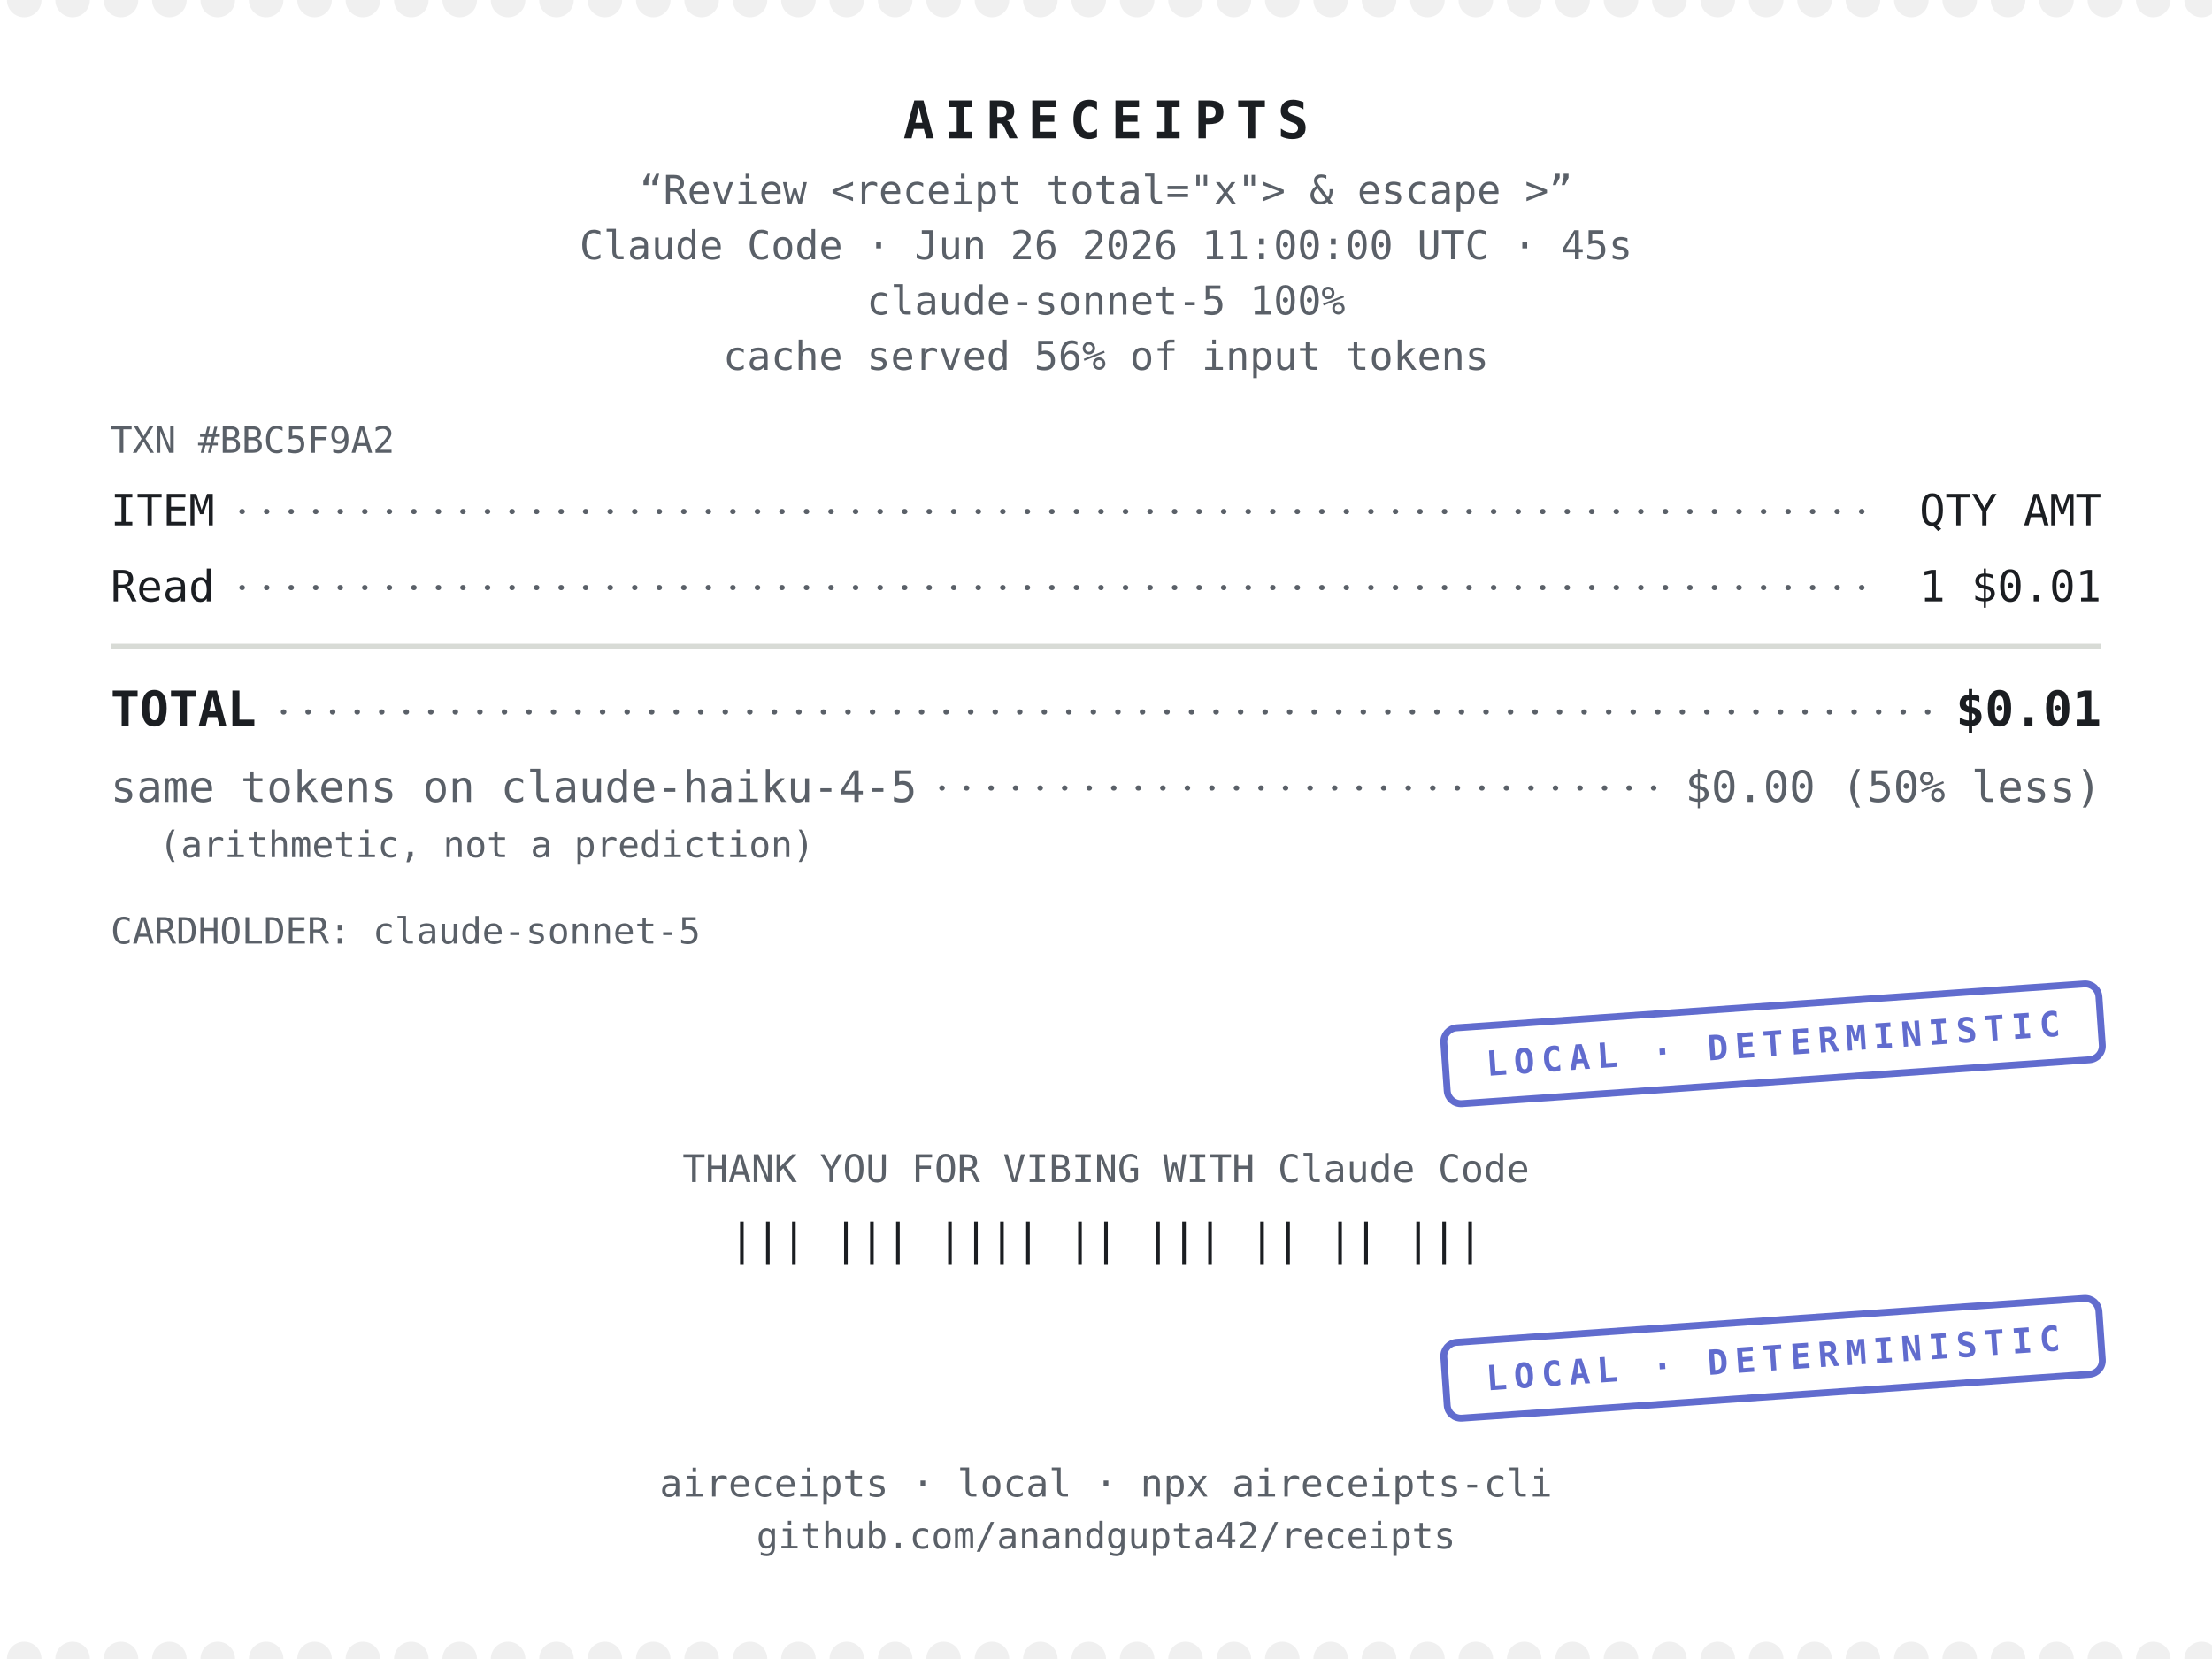
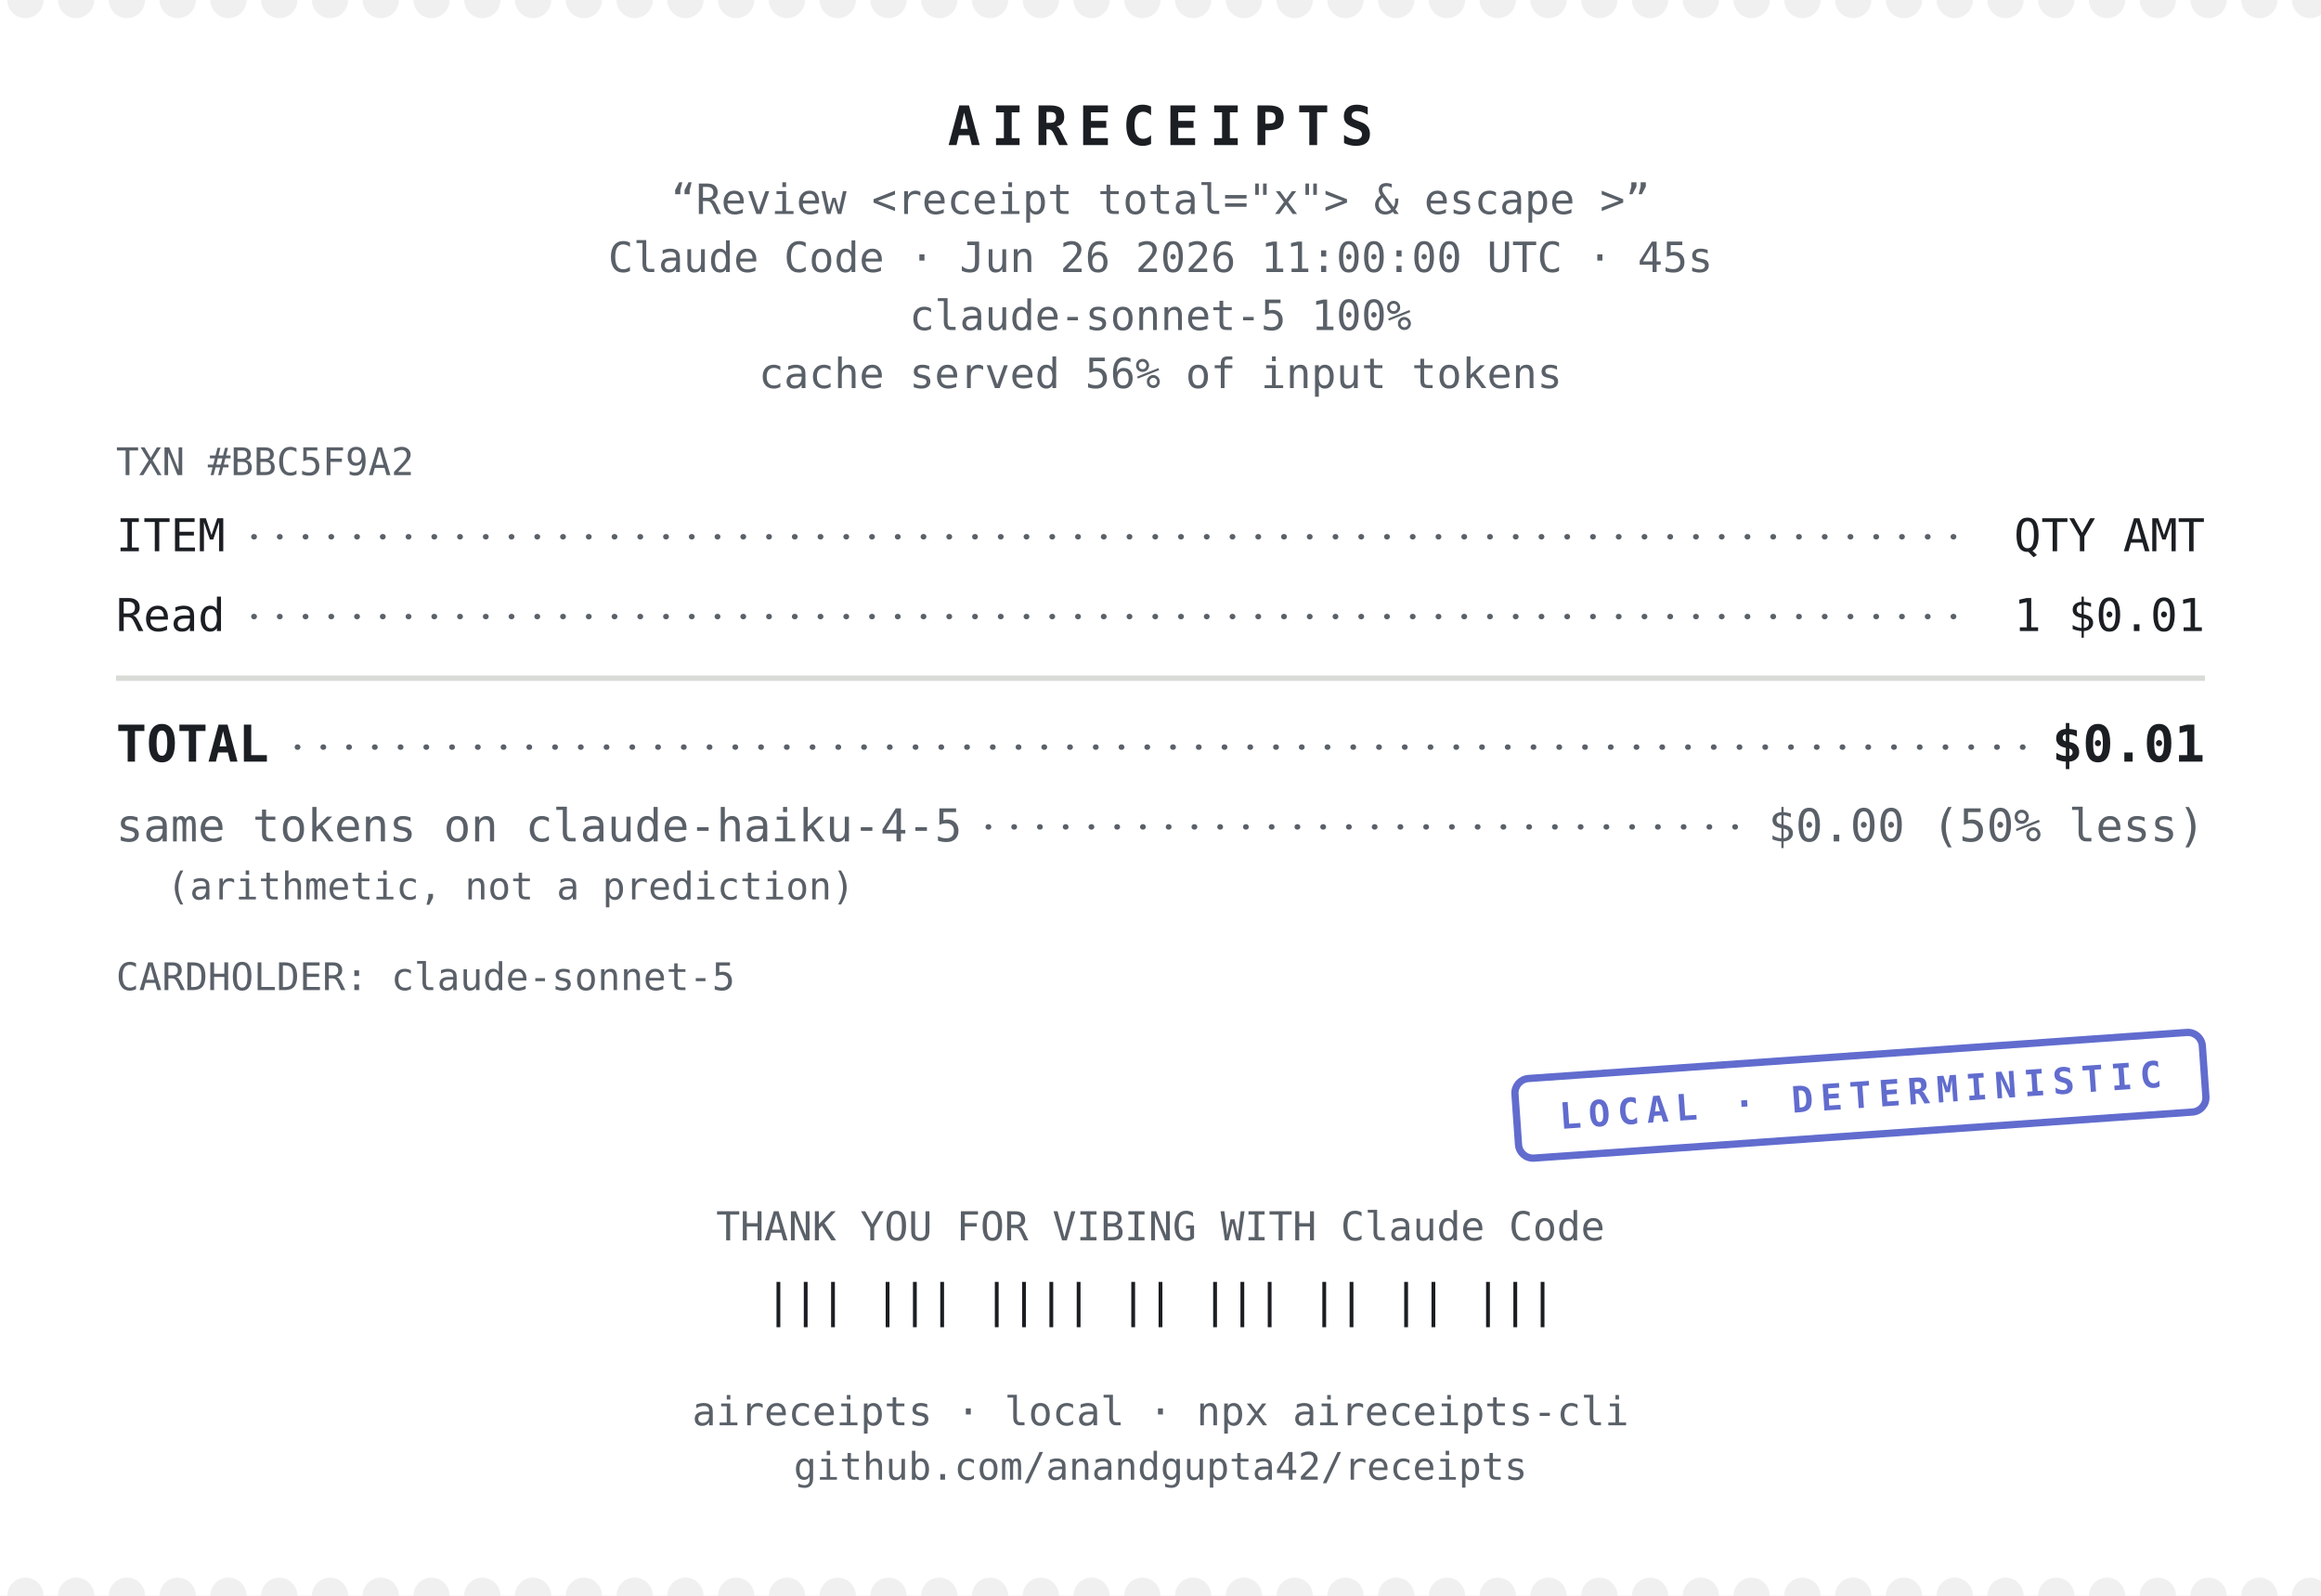
- <svg xmlns="http://www.w3.org/2000/svg" width="640" height="480" viewBox="0 0 640 480" font-family="&quot;SF Mono&quot;,&quot;Cascadia Code&quot;,&quot;JetBrains Mono&quot;,Menlo,Consolas,monospace" role="img" aria-label="aireceipts cost receipt">
+ <svg xmlns="http://www.w3.org/2000/svg" width="640" height="440" viewBox="0 0 640 440" font-family="&quot;SF Mono&quot;,&quot;Cascadia Code&quot;,&quot;JetBrains Mono&quot;,Menlo,Consolas,monospace" role="img" aria-label="aireceipts cost receipt">
  <g transform="translate(0 0)">
    <defs>
-       <mask id="perf-0" maskUnits="userSpaceOnUse" x="-5" y="-5" width="650" height="490">
-         <rect x="0" y="0" width="640" height="480" fill="#FFFFFF" />
+       <mask id="perf-0" maskUnits="userSpaceOnUse" x="-5" y="-5" width="650" height="450">
+         <rect x="0" y="0" width="640" height="440" fill="#FFFFFF" />
        <g class="perf-top">
          <circle cx="7" cy="0" r="5" fill="#000000" />
          <circle cx="21" cy="0" r="5" fill="#000000" />
          <circle cx="35" cy="0" r="5" fill="#000000" />
          <circle cx="49" cy="0" r="5" fill="#000000" />
          <circle cx="63" cy="0" r="5" fill="#000000" />
          <circle cx="77" cy="0" r="5" fill="#000000" />
          <circle cx="91" cy="0" r="5" fill="#000000" />
          <circle cx="105" cy="0" r="5" fill="#000000" />
          <circle cx="119" cy="0" r="5" fill="#000000" />
          <circle cx="133" cy="0" r="5" fill="#000000" />
          <circle cx="147" cy="0" r="5" fill="#000000" />
          <circle cx="161" cy="0" r="5" fill="#000000" />
          <circle cx="175" cy="0" r="5" fill="#000000" />
          <circle cx="189" cy="0" r="5" fill="#000000" />
          <circle cx="203" cy="0" r="5" fill="#000000" />
          <circle cx="217" cy="0" r="5" fill="#000000" />
          <circle cx="231" cy="0" r="5" fill="#000000" />
          <circle cx="245" cy="0" r="5" fill="#000000" />
          <circle cx="259" cy="0" r="5" fill="#000000" />
          <circle cx="273" cy="0" r="5" fill="#000000" />
          <circle cx="287" cy="0" r="5" fill="#000000" />
          <circle cx="301" cy="0" r="5" fill="#000000" />
          <circle cx="315" cy="0" r="5" fill="#000000" />
          <circle cx="329" cy="0" r="5" fill="#000000" />
          <circle cx="343" cy="0" r="5" fill="#000000" />
          <circle cx="357" cy="0" r="5" fill="#000000" />
          <circle cx="371" cy="0" r="5" fill="#000000" />
          <circle cx="385" cy="0" r="5" fill="#000000" />
          <circle cx="399" cy="0" r="5" fill="#000000" />
          <circle cx="413" cy="0" r="5" fill="#000000" />
          <circle cx="427" cy="0" r="5" fill="#000000" />
          <circle cx="441" cy="0" r="5" fill="#000000" />
          <circle cx="455" cy="0" r="5" fill="#000000" />
          <circle cx="469" cy="0" r="5" fill="#000000" />
          <circle cx="483" cy="0" r="5" fill="#000000" />
          <circle cx="497" cy="0" r="5" fill="#000000" />
          <circle cx="511" cy="0" r="5" fill="#000000" />
          <circle cx="525" cy="0" r="5" fill="#000000" />
          <circle cx="539" cy="0" r="5" fill="#000000" />
          <circle cx="553" cy="0" r="5" fill="#000000" />
          <circle cx="567" cy="0" r="5" fill="#000000" />
          <circle cx="581" cy="0" r="5" fill="#000000" />
          <circle cx="595" cy="0" r="5" fill="#000000" />
          <circle cx="609" cy="0" r="5" fill="#000000" />
          <circle cx="623" cy="0" r="5" fill="#000000" />
          <circle cx="637" cy="0" r="5" fill="#000000" />
        </g>
        <g class="perf-bottom">
-           <circle cx="7" cy="480" r="5" fill="#000000" />
-           <circle cx="21" cy="480" r="5" fill="#000000" />
-           <circle cx="35" cy="480" r="5" fill="#000000" />
-           <circle cx="49" cy="480" r="5" fill="#000000" />
-           <circle cx="63" cy="480" r="5" fill="#000000" />
-           <circle cx="77" cy="480" r="5" fill="#000000" />
-           <circle cx="91" cy="480" r="5" fill="#000000" />
-           <circle cx="105" cy="480" r="5" fill="#000000" />
-           <circle cx="119" cy="480" r="5" fill="#000000" />
-           <circle cx="133" cy="480" r="5" fill="#000000" />
-           <circle cx="147" cy="480" r="5" fill="#000000" />
-           <circle cx="161" cy="480" r="5" fill="#000000" />
-           <circle cx="175" cy="480" r="5" fill="#000000" />
-           <circle cx="189" cy="480" r="5" fill="#000000" />
-           <circle cx="203" cy="480" r="5" fill="#000000" />
-           <circle cx="217" cy="480" r="5" fill="#000000" />
-           <circle cx="231" cy="480" r="5" fill="#000000" />
-           <circle cx="245" cy="480" r="5" fill="#000000" />
-           <circle cx="259" cy="480" r="5" fill="#000000" />
-           <circle cx="273" cy="480" r="5" fill="#000000" />
-           <circle cx="287" cy="480" r="5" fill="#000000" />
-           <circle cx="301" cy="480" r="5" fill="#000000" />
-           <circle cx="315" cy="480" r="5" fill="#000000" />
-           <circle cx="329" cy="480" r="5" fill="#000000" />
-           <circle cx="343" cy="480" r="5" fill="#000000" />
-           <circle cx="357" cy="480" r="5" fill="#000000" />
-           <circle cx="371" cy="480" r="5" fill="#000000" />
-           <circle cx="385" cy="480" r="5" fill="#000000" />
-           <circle cx="399" cy="480" r="5" fill="#000000" />
-           <circle cx="413" cy="480" r="5" fill="#000000" />
-           <circle cx="427" cy="480" r="5" fill="#000000" />
-           <circle cx="441" cy="480" r="5" fill="#000000" />
-           <circle cx="455" cy="480" r="5" fill="#000000" />
-           <circle cx="469" cy="480" r="5" fill="#000000" />
-           <circle cx="483" cy="480" r="5" fill="#000000" />
-           <circle cx="497" cy="480" r="5" fill="#000000" />
-           <circle cx="511" cy="480" r="5" fill="#000000" />
-           <circle cx="525" cy="480" r="5" fill="#000000" />
-           <circle cx="539" cy="480" r="5" fill="#000000" />
-           <circle cx="553" cy="480" r="5" fill="#000000" />
-           <circle cx="567" cy="480" r="5" fill="#000000" />
-           <circle cx="581" cy="480" r="5" fill="#000000" />
-           <circle cx="595" cy="480" r="5" fill="#000000" />
-           <circle cx="609" cy="480" r="5" fill="#000000" />
-           <circle cx="623" cy="480" r="5" fill="#000000" />
-           <circle cx="637" cy="480" r="5" fill="#000000" />
+           <circle cx="7" cy="440" r="5" fill="#000000" />
+           <circle cx="21" cy="440" r="5" fill="#000000" />
+           <circle cx="35" cy="440" r="5" fill="#000000" />
+           <circle cx="49" cy="440" r="5" fill="#000000" />
+           <circle cx="63" cy="440" r="5" fill="#000000" />
+           <circle cx="77" cy="440" r="5" fill="#000000" />
+           <circle cx="91" cy="440" r="5" fill="#000000" />
+           <circle cx="105" cy="440" r="5" fill="#000000" />
+           <circle cx="119" cy="440" r="5" fill="#000000" />
+           <circle cx="133" cy="440" r="5" fill="#000000" />
+           <circle cx="147" cy="440" r="5" fill="#000000" />
+           <circle cx="161" cy="440" r="5" fill="#000000" />
+           <circle cx="175" cy="440" r="5" fill="#000000" />
+           <circle cx="189" cy="440" r="5" fill="#000000" />
+           <circle cx="203" cy="440" r="5" fill="#000000" />
+           <circle cx="217" cy="440" r="5" fill="#000000" />
+           <circle cx="231" cy="440" r="5" fill="#000000" />
+           <circle cx="245" cy="440" r="5" fill="#000000" />
+           <circle cx="259" cy="440" r="5" fill="#000000" />
+           <circle cx="273" cy="440" r="5" fill="#000000" />
+           <circle cx="287" cy="440" r="5" fill="#000000" />
+           <circle cx="301" cy="440" r="5" fill="#000000" />
+           <circle cx="315" cy="440" r="5" fill="#000000" />
+           <circle cx="329" cy="440" r="5" fill="#000000" />
+           <circle cx="343" cy="440" r="5" fill="#000000" />
+           <circle cx="357" cy="440" r="5" fill="#000000" />
+           <circle cx="371" cy="440" r="5" fill="#000000" />
+           <circle cx="385" cy="440" r="5" fill="#000000" />
+           <circle cx="399" cy="440" r="5" fill="#000000" />
+           <circle cx="413" cy="440" r="5" fill="#000000" />
+           <circle cx="427" cy="440" r="5" fill="#000000" />
+           <circle cx="441" cy="440" r="5" fill="#000000" />
+           <circle cx="455" cy="440" r="5" fill="#000000" />
+           <circle cx="469" cy="440" r="5" fill="#000000" />
+           <circle cx="483" cy="440" r="5" fill="#000000" />
+           <circle cx="497" cy="440" r="5" fill="#000000" />
+           <circle cx="511" cy="440" r="5" fill="#000000" />
+           <circle cx="525" cy="440" r="5" fill="#000000" />
+           <circle cx="539" cy="440" r="5" fill="#000000" />
+           <circle cx="553" cy="440" r="5" fill="#000000" />
+           <circle cx="567" cy="440" r="5" fill="#000000" />
+           <circle cx="581" cy="440" r="5" fill="#000000" />
+           <circle cx="595" cy="440" r="5" fill="#000000" />
+           <circle cx="609" cy="440" r="5" fill="#000000" />
+           <circle cx="623" cy="440" r="5" fill="#000000" />
+           <circle cx="637" cy="440" r="5" fill="#000000" />
        </g>
      </mask>
    </defs>
-     <rect x="0" y="0" width="640" height="480" fill="#FFFFFF" mask="url(#perf-0)" />
+     <rect x="0" y="0" width="640" height="440" fill="#FFFFFF" mask="url(#perf-0)" />
    <text x="320" y="40" font-size="15" fill="#1B1E22" text-anchor="middle" font-weight="700" letter-spacing="3">AIRECEIPTS</text>
    <text x="320" y="59" font-size="11.5" fill="#5A6068" text-anchor="middle">“Review &lt;receipt total="x"&gt; &amp; escape &gt;”</text>
    <text x="320" y="75" font-size="11.5" fill="#5A6068" text-anchor="middle">Claude Code · Jun 26 2026 11:00:00 UTC · 45s</text>
    <text x="320" y="91" font-size="11.5" fill="#5A6068" text-anchor="middle">claude-sonnet-5 100%</text>
    <text x="320" y="107" font-size="11.5" fill="#5A6068" text-anchor="middle">cache served 56% of input tokens</text>
    <text x="32" y="131" font-size="10.5" fill="#5A6068" text-anchor="start">TXN #BBC5F9A2</text>
    <text x="32" y="152" font-size="12.5" fill="#1B1E22" text-anchor="start">ITEM</text>
    <text x="608" y="152" font-size="12.5" fill="#1B1E22" text-anchor="end">QTY  AMT</text>
    <line x1="70" y1="148" x2="540" y2="148" stroke="#5A6068" stroke-width="1.5" stroke-linecap="round" stroke-dasharray="0.1 7" />
    <text x="32" y="174" font-size="12.5" fill="#1B1E22" text-anchor="start">Read</text>
    <text x="608" y="174" font-size="12.5" fill="#1B1E22" text-anchor="end">1  $0.01</text>
    <line x1="70" y1="170" x2="540" y2="170" stroke="#5A6068" stroke-width="1.5" stroke-linecap="round" stroke-dasharray="0.1 7" />
    <line x1="32" y1="187" x2="608" y2="187" stroke="#D8DBD6" stroke-width="1.5" />
    <text x="32" y="210" font-size="14" fill="#1B1E22" text-anchor="start" font-weight="700">TOTAL</text>
    <text x="608" y="210" font-size="14" fill="#1B1E22" text-anchor="end" font-weight="700">$0.01</text>
    <line x1="82" y1="206" x2="558" y2="206" stroke="#5A6068" stroke-width="1.5" stroke-linecap="round" stroke-dasharray="0.1 7" />
    <text x="32" y="232" font-size="12.5" fill="#5A6068" text-anchor="start" font-weight="400">same tokens on claude-haiku-4-5</text>
    <text x="608" y="232" font-size="12.5" fill="#5A6068" text-anchor="end" font-weight="400">$0.00 (50% less)</text>
    <line x1="272.5" y1="228" x2="480" y2="228" stroke="#5A6068" stroke-width="1.5" stroke-linecap="round" stroke-dasharray="0.1 7" />
    <text x="46" y="248" font-size="10.5" fill="#5A6068" text-anchor="start">(arithmetic, not a prediction)</text>
    <text x="32" y="273" font-size="10.5" fill="#5A6068" text-anchor="start">CARDHOLDER: claude-sonnet-5</text>
    <g class="stamp" opacity="0.8" transform="rotate(-4 513 302)">
      <rect x="418" y="291" width="190" height="22" rx="4" fill="none" stroke="#3947C2" stroke-width="2" />
      <text x="513" y="305.5" font-size="10" fill="#3947C2" text-anchor="middle" font-weight="700" letter-spacing="2">LOCAL · DETERMINISTIC</text>
    </g>
    <text x="320" y="342" font-size="11" fill="#5A6068" text-anchor="middle">THANK YOU FOR VIBING WITH Claude Code</text>
    <text x="320" y="363" font-size="12.5" fill="#1B1E22" text-anchor="middle">||| ||| |||| || ||| || || |||</text>
-     <g class="stamp" opacity="0.8" transform="rotate(-4 513 393)">
-       <rect x="418" y="382" width="190" height="22" rx="4" fill="none" stroke="#3947C2" stroke-width="2" />
-       <text x="513" y="396.5" font-size="10" fill="#3947C2" text-anchor="middle" font-weight="700" letter-spacing="2">LOCAL · DETERMINISTIC</text>
-     </g>
-     <text x="320" y="433" font-size="11" fill="#5A6068" text-anchor="middle">aireceipts · local · npx aireceipts-cli</text>
-     <text x="320" y="448" font-size="10.5" fill="#5A6068" text-anchor="middle">github.com/anandgupta42/receipts</text>
+     <text x="320" y="393" font-size="11" fill="#5A6068" text-anchor="middle">aireceipts · local · npx aireceipts-cli</text>
+     <text x="320" y="408" font-size="10.5" fill="#5A6068" text-anchor="middle">github.com/anandgupta42/receipts</text>
  </g>
</svg>
